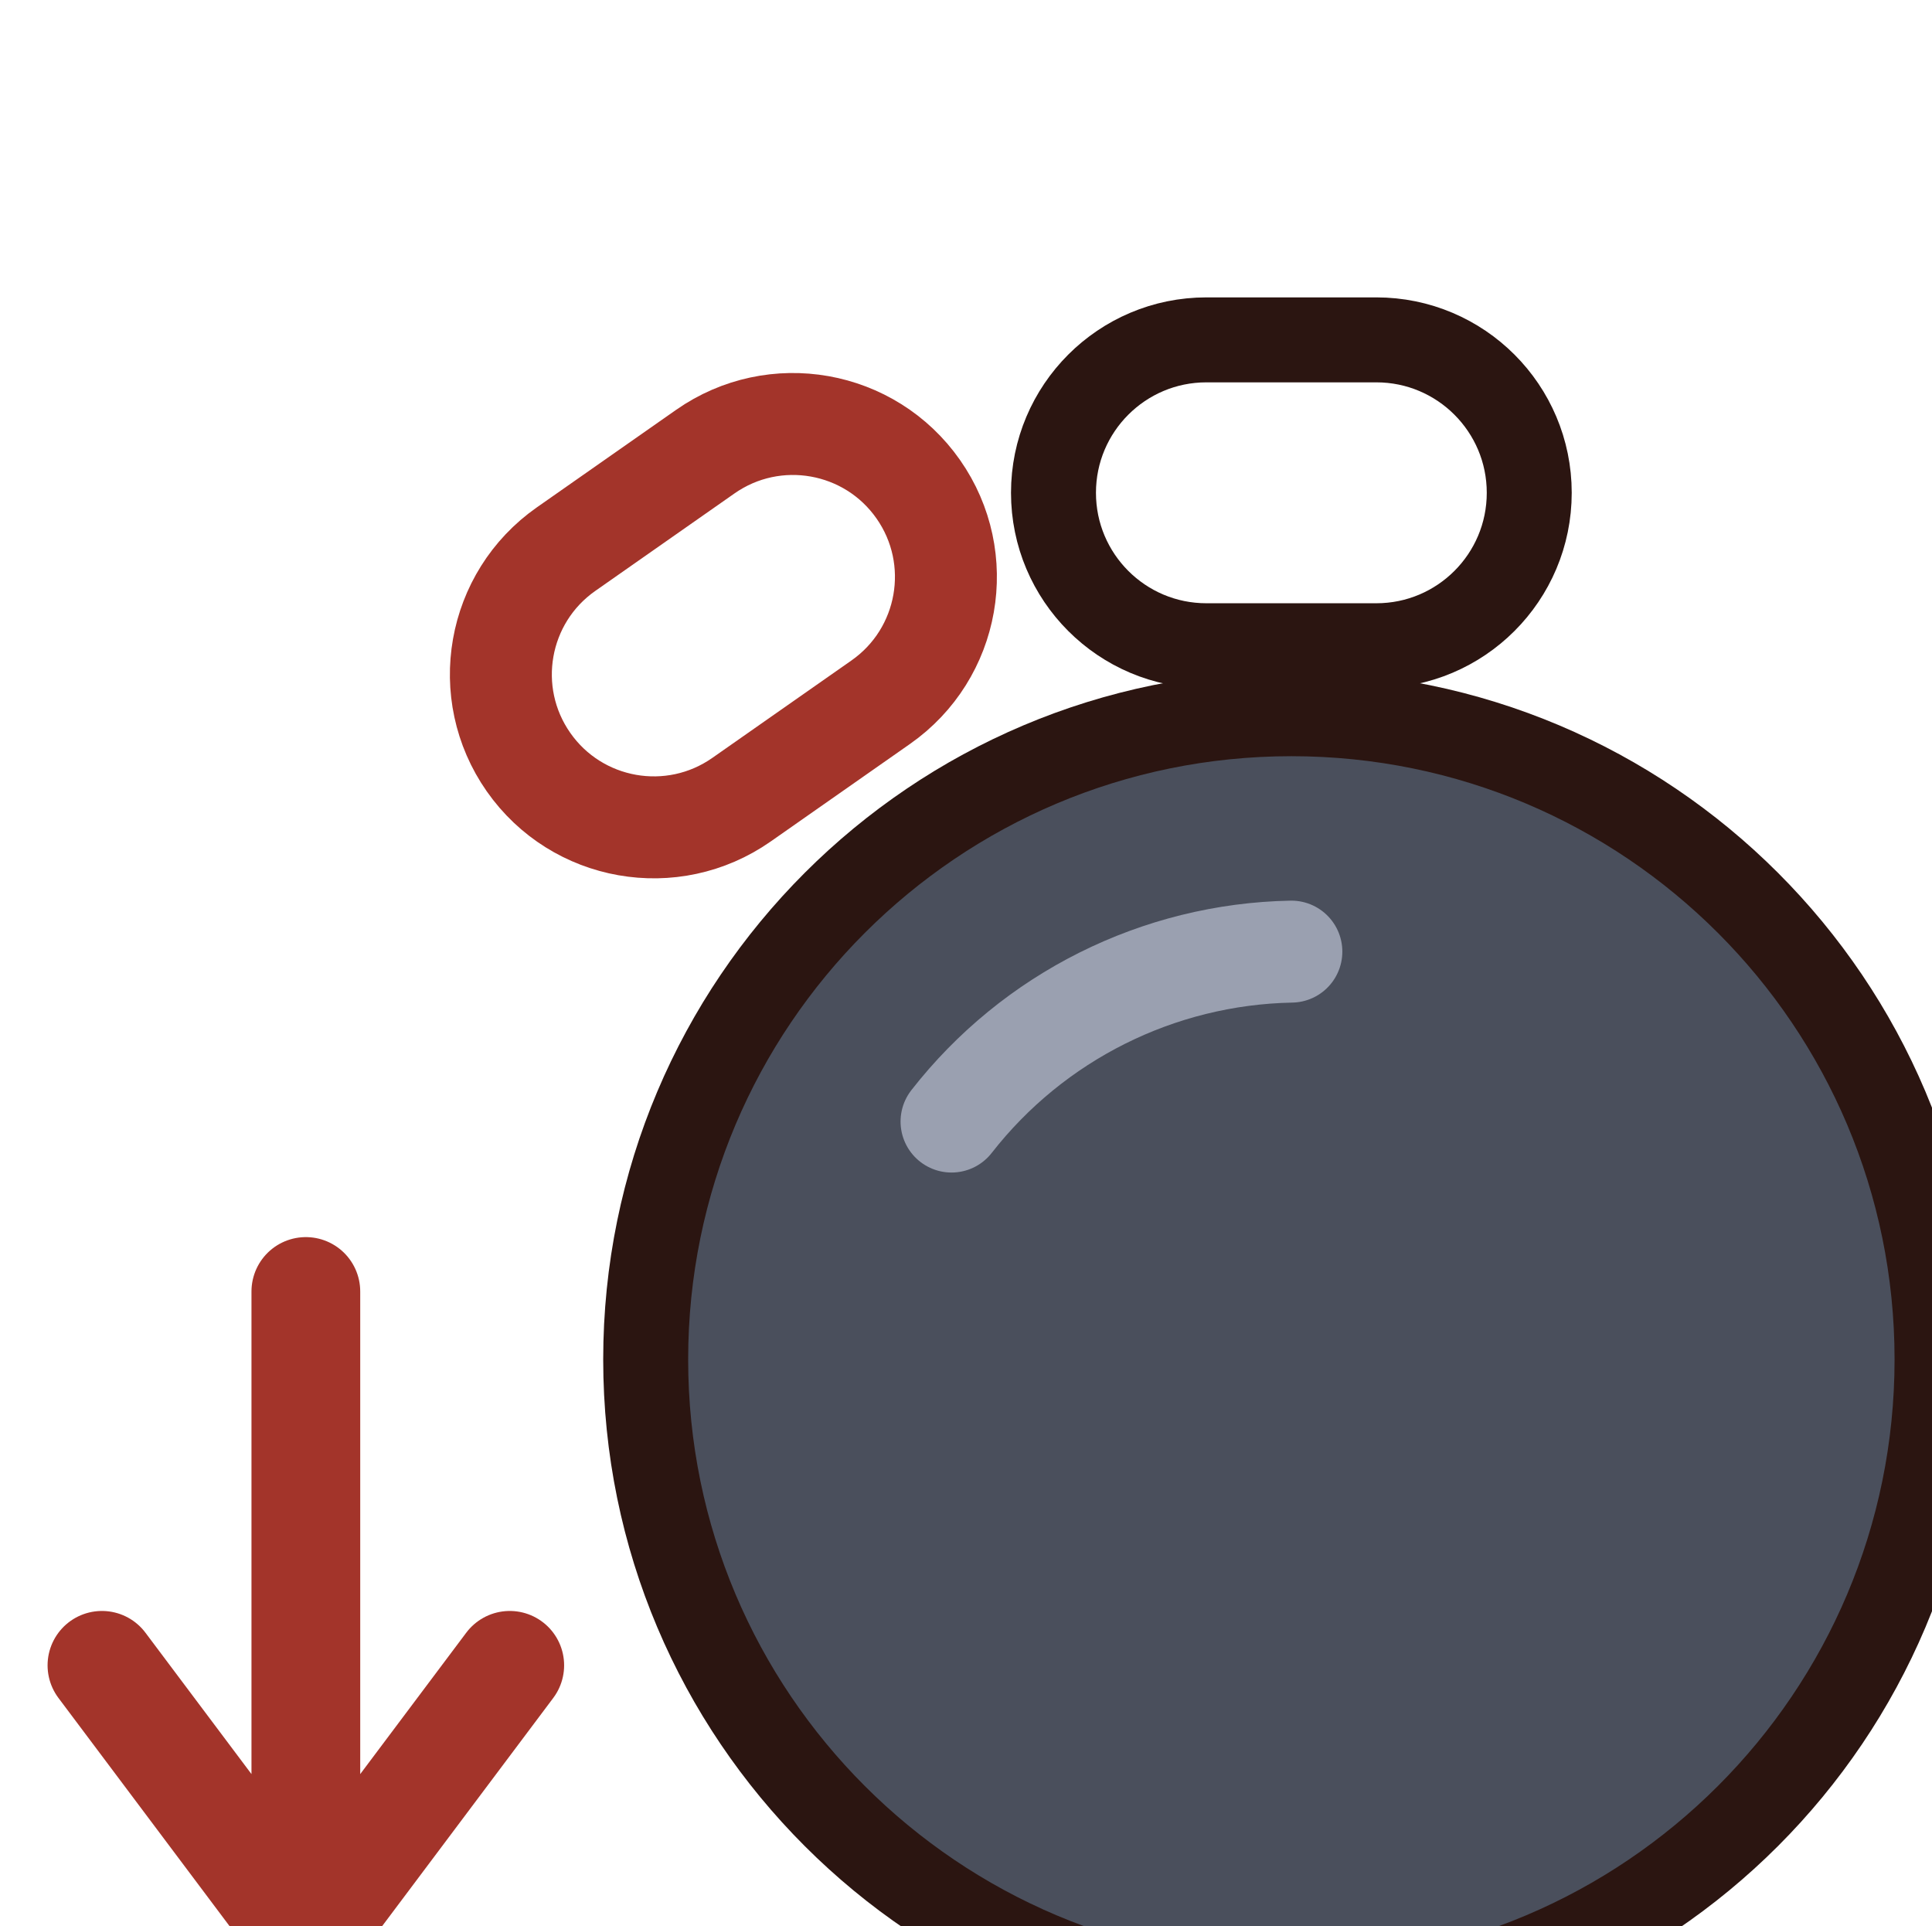
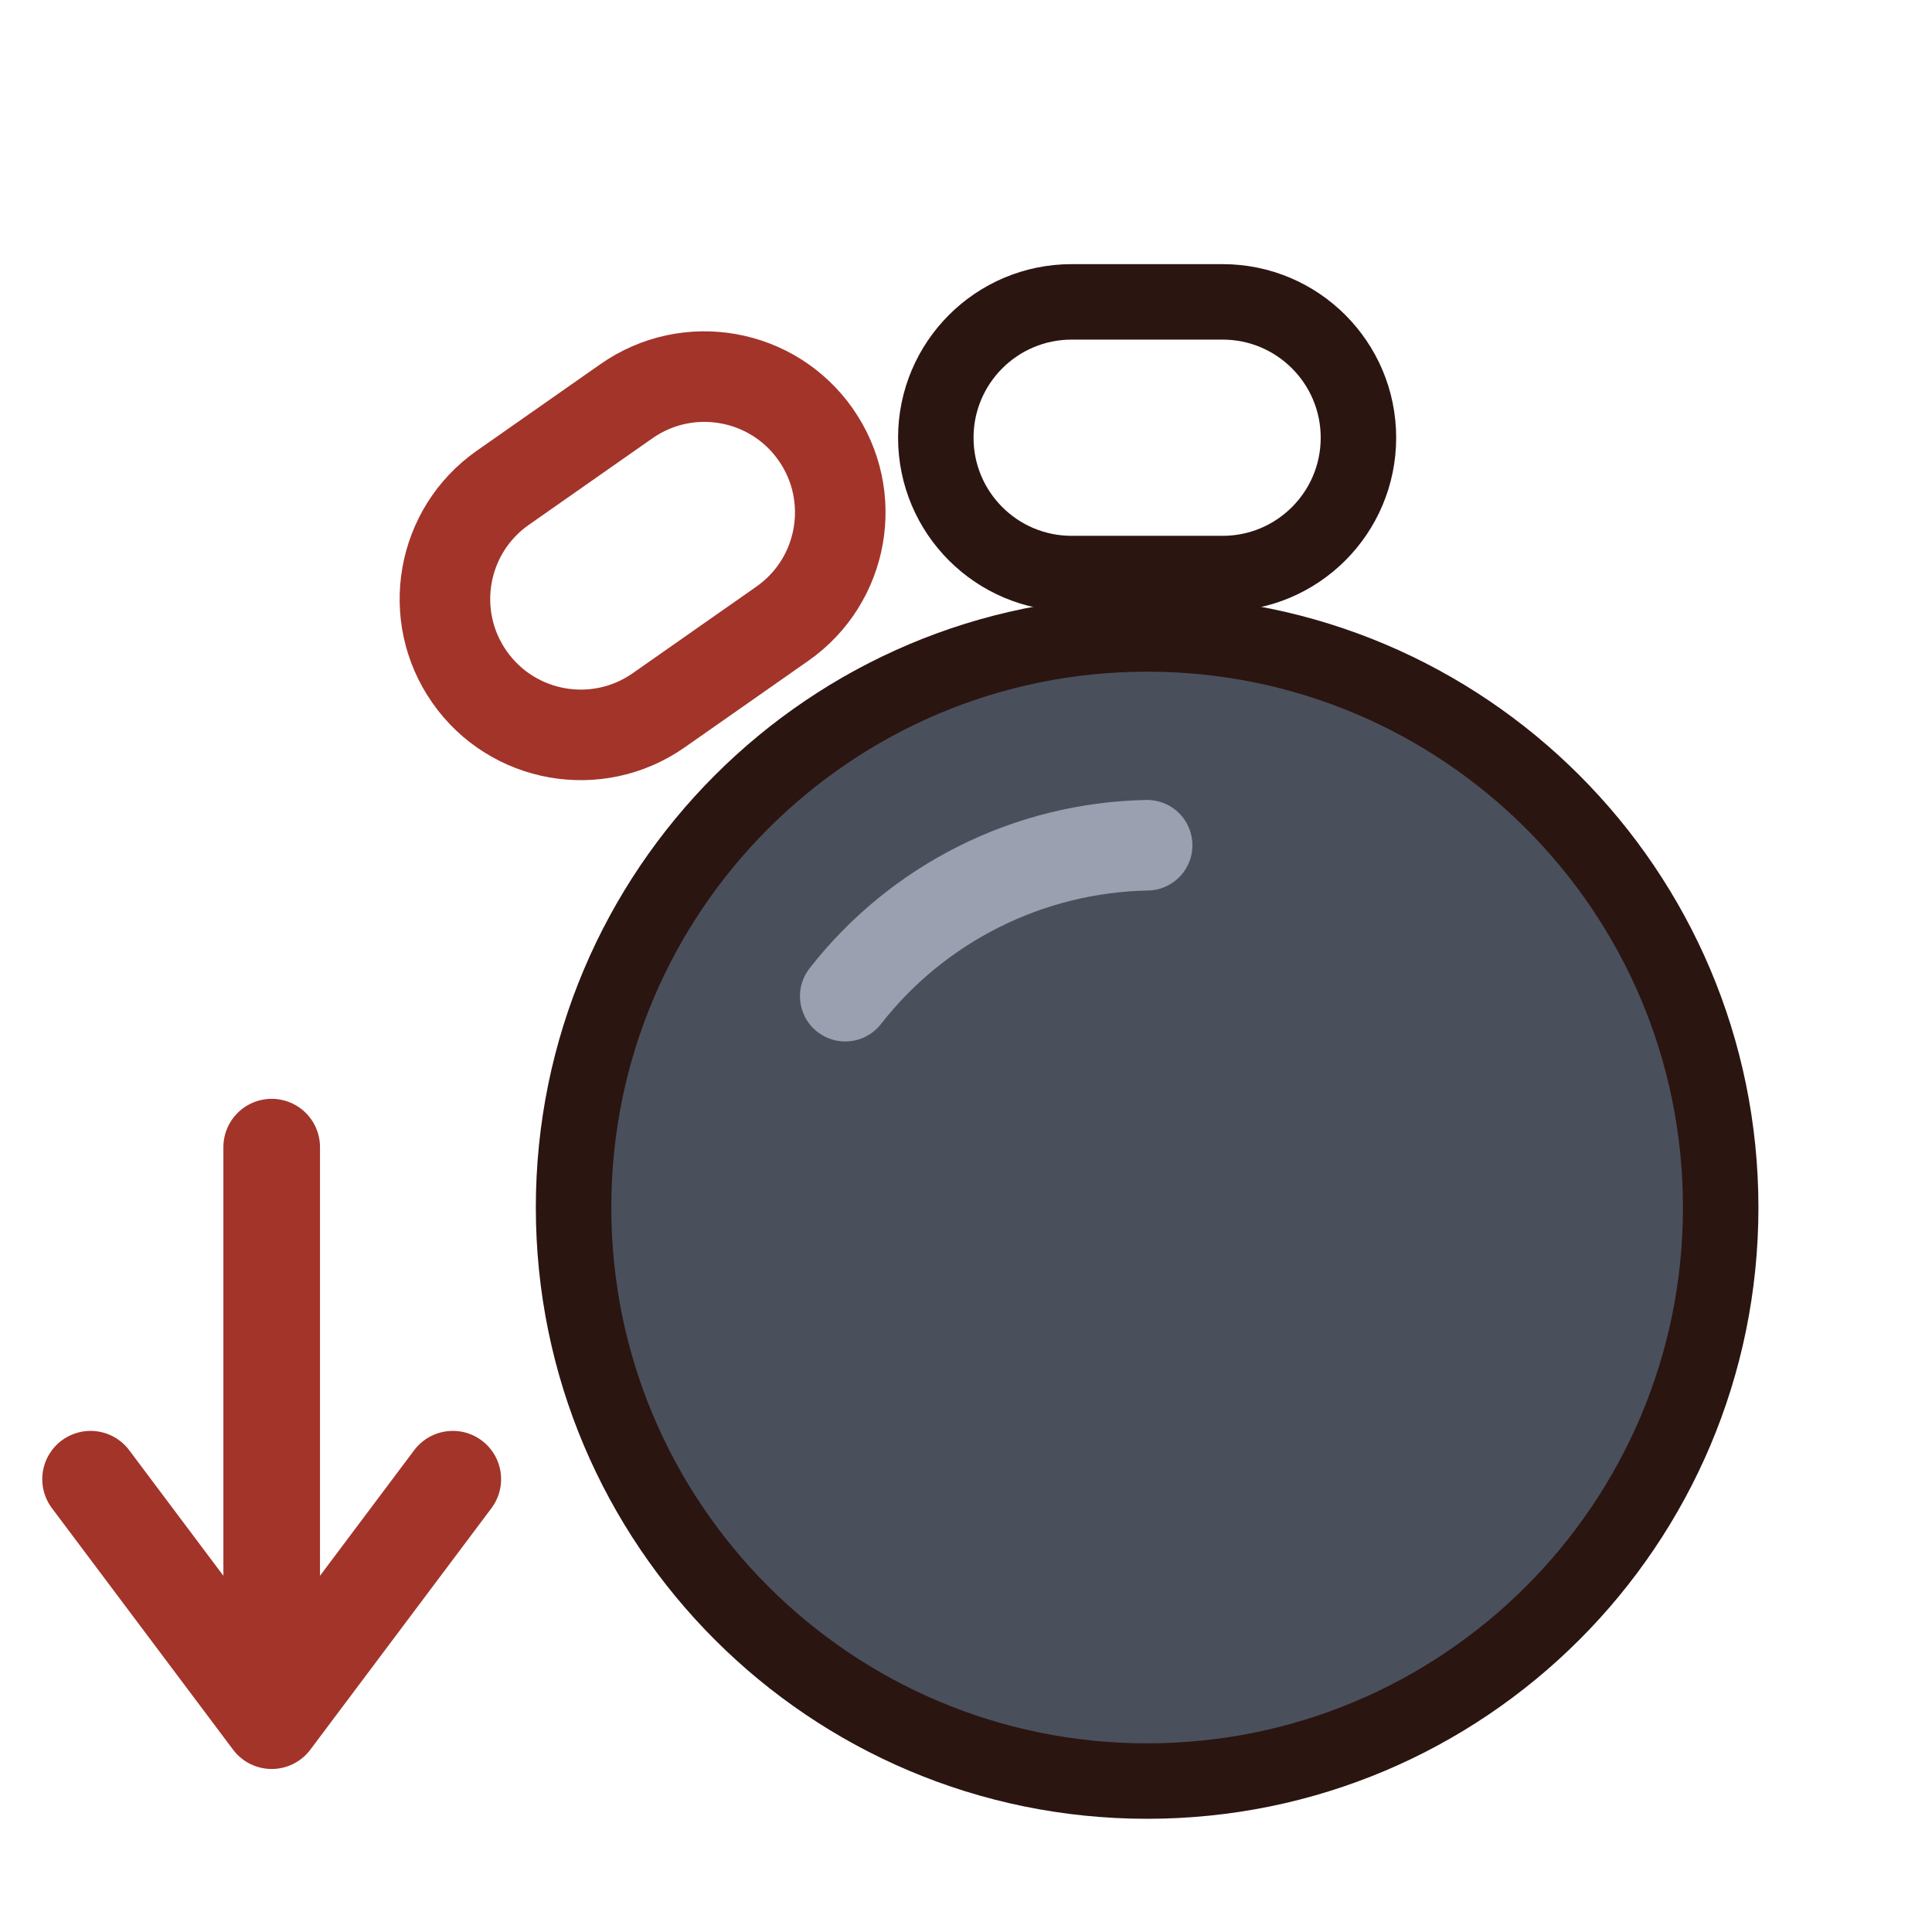
- <svg xmlns="http://www.w3.org/2000/svg" viewBox="0 0 0 0 64 64">
+ <svg xmlns="http://www.w3.org/2000/svg" viewBox="0 0 64 64">
  <circle cx="38" cy="40" r="19" fill="#4a4f5c" stroke="#2b1511" stroke-width="2.5" />
  <path d="M28 33A13 13 0 0 1 38 28" fill="none" stroke="#9aa0b0" stroke-width="3" stroke-linecap="round" />
  <rect x="31" y="10" width="14" height="9" rx="4.5" fill="none" stroke="#2b1511" stroke-width="2.5" />
  <rect x="14" y="14" width="14" height="9" rx="4.5" fill="none" stroke="#a3342a" stroke-width="3" transform="rotate(-35 21 18)" />
  <path d="M38 19V22" stroke="#2b1511" stroke-width="2.5" />
  <path d="M9 38V56M3 49l6 8 6-8" fill="none" stroke="#a3342a" stroke-width="3.2" stroke-linecap="round" stroke-linejoin="round" />
</svg>
